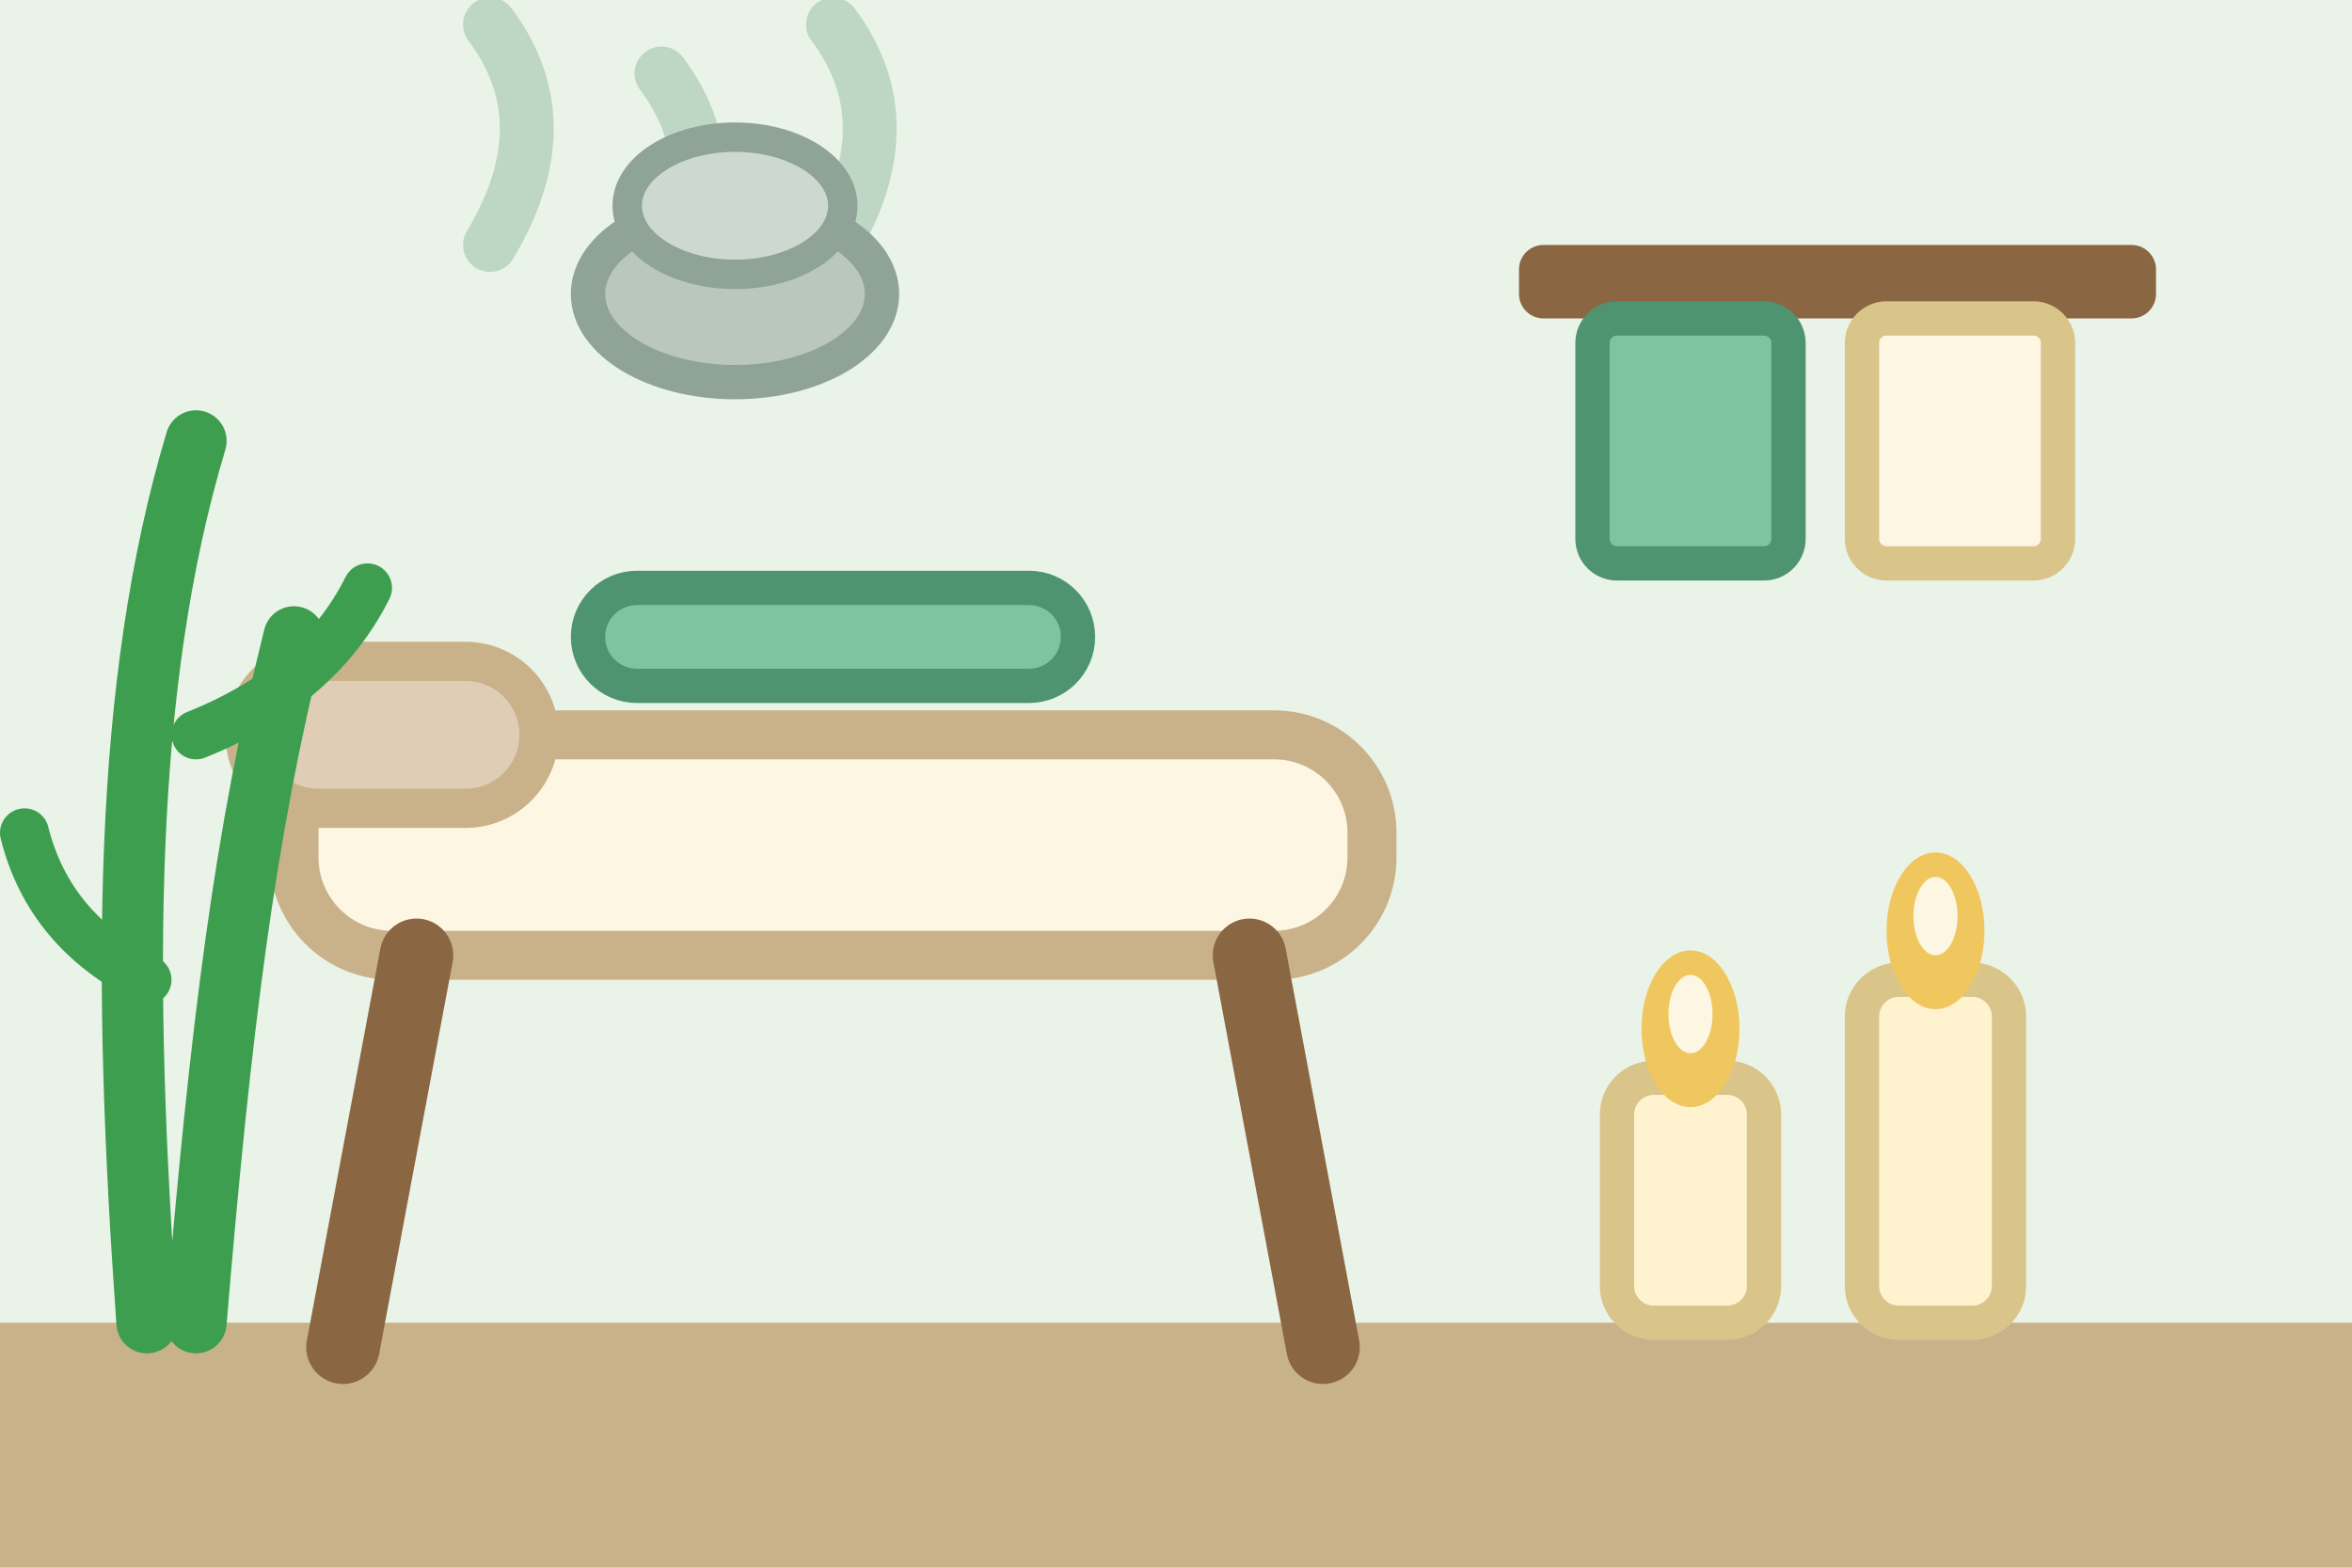
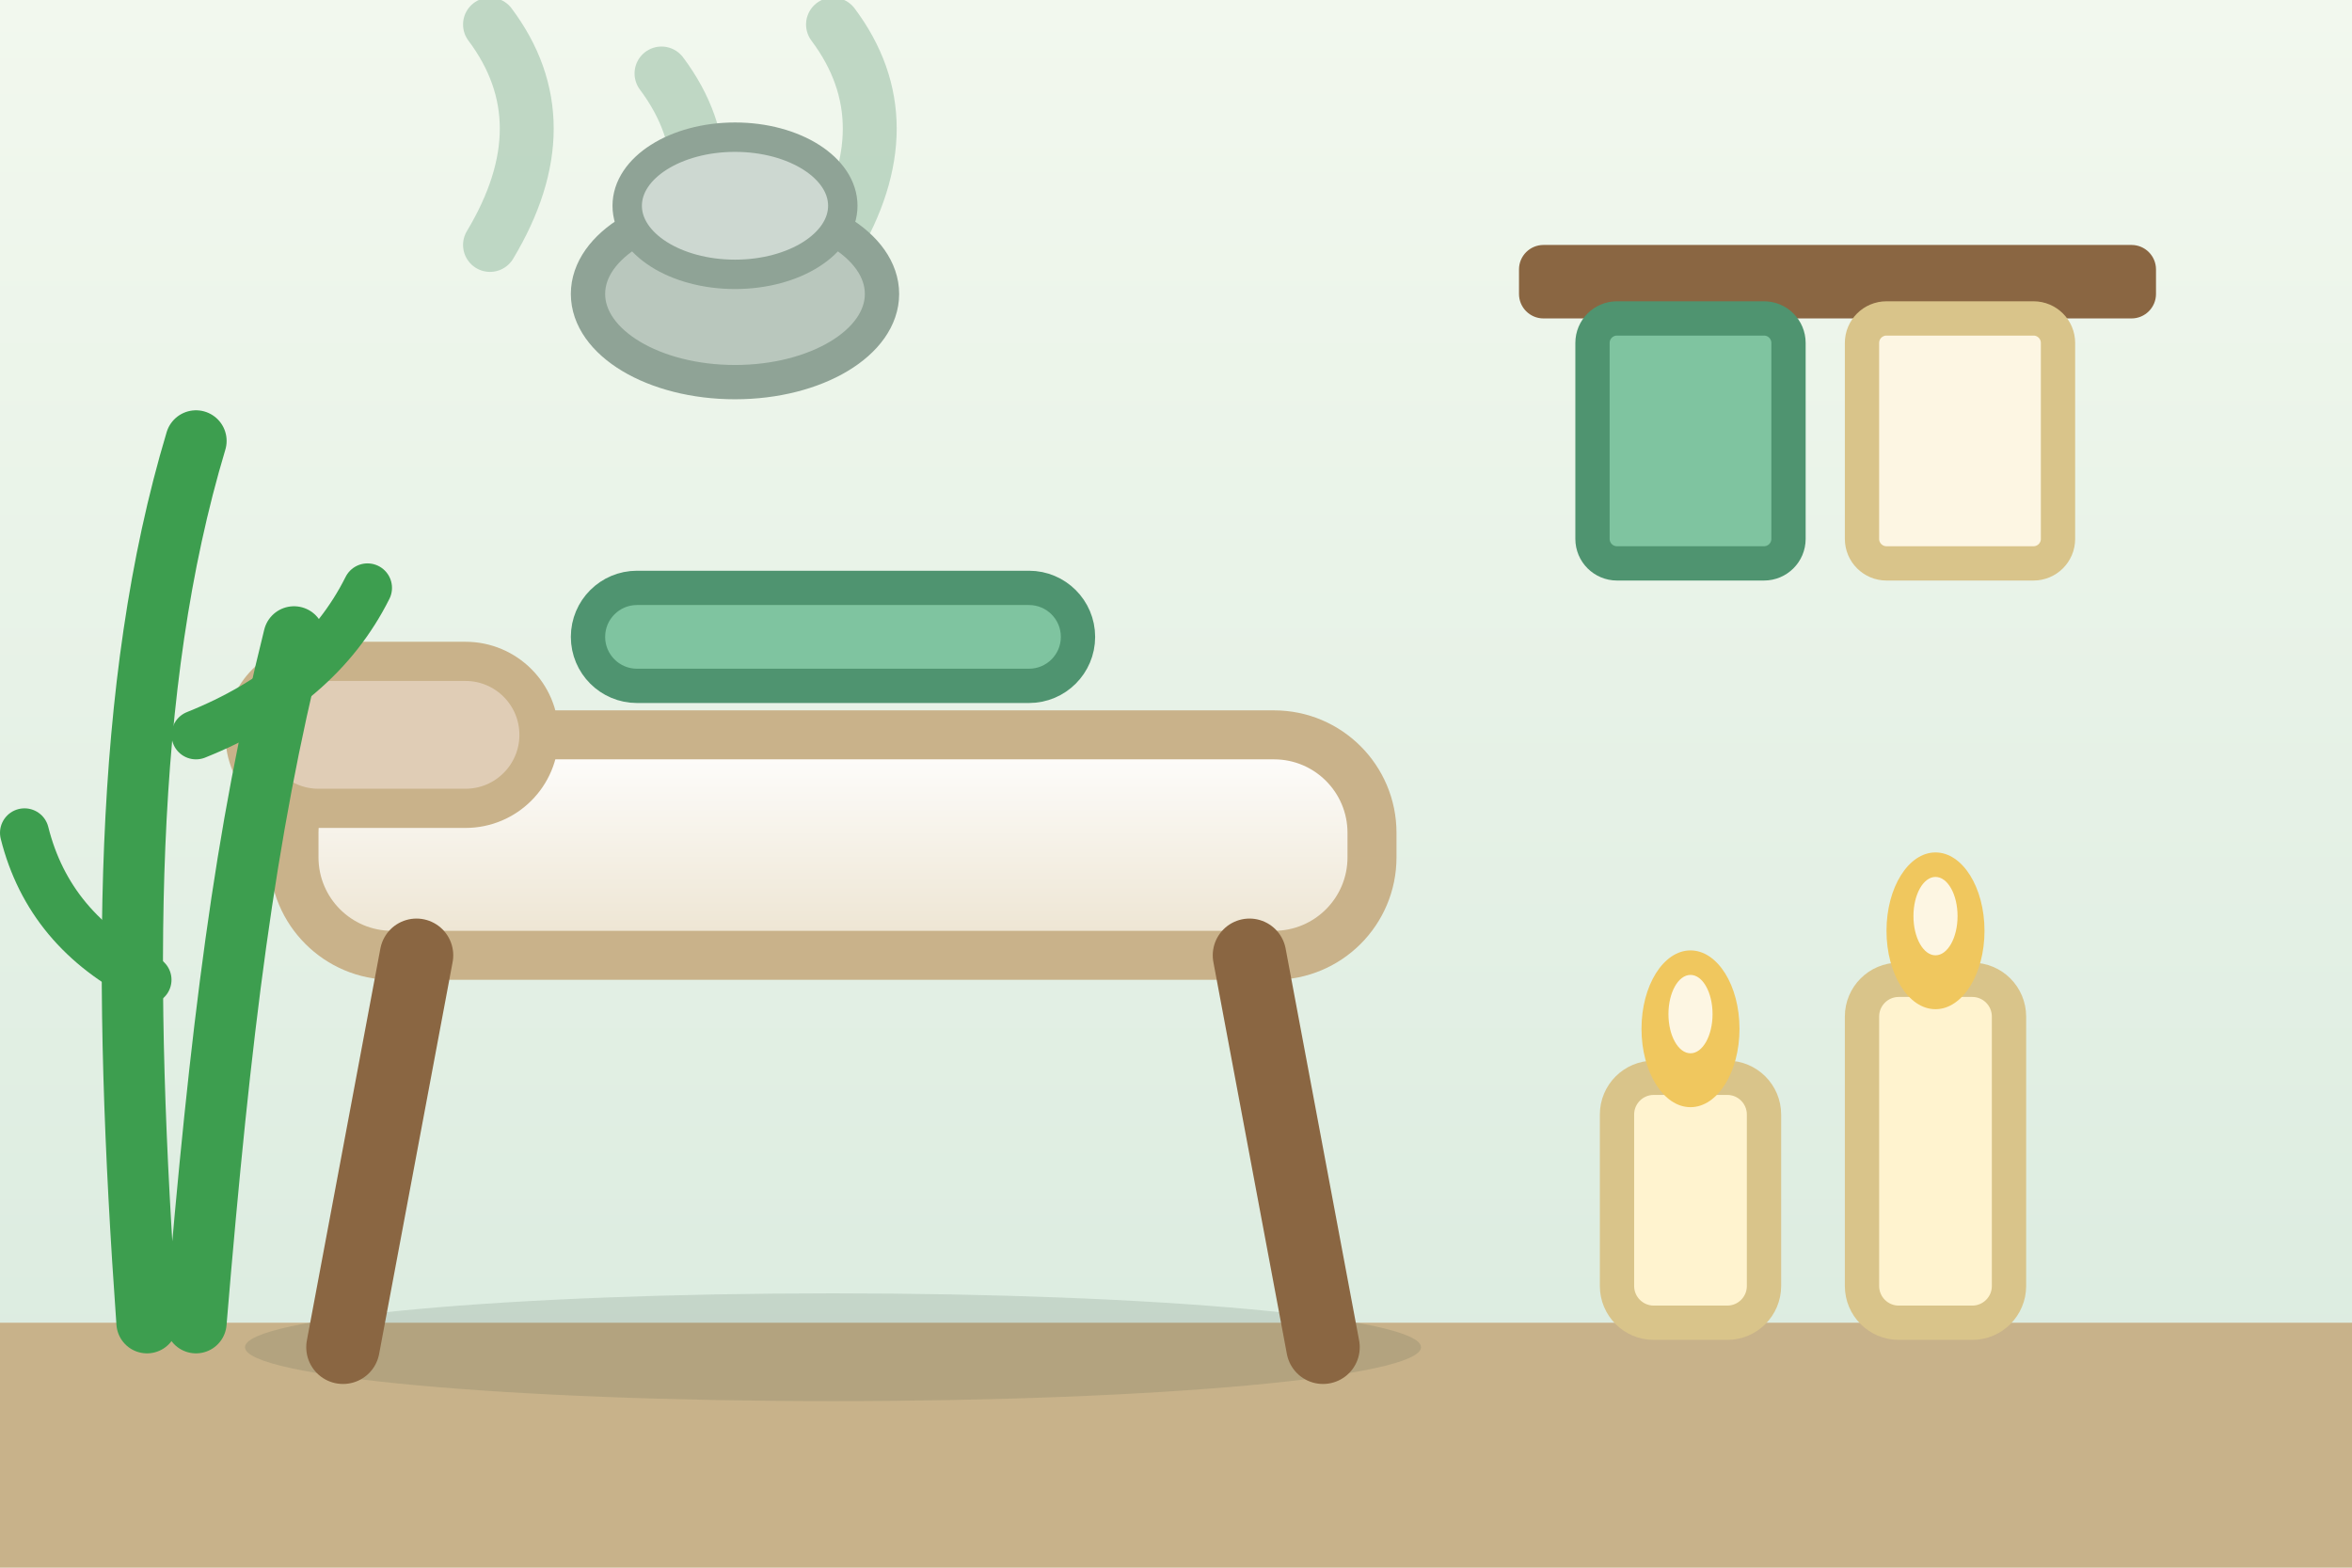
<svg xmlns="http://www.w3.org/2000/svg" width="96" height="64" viewBox="0 0 96 64">
-   <rect x="0" y="0" width="96" height="56" fill="#eaf3e8" />
+   <defs>
+     <linearGradient id="sp_wall" x1="0" y1="0" x2="0" y2="1">
+       <stop offset="0%" stop-color="#f2f8ee" />
+       <stop offset="100%" stop-color="#dcece0" />
+     </linearGradient>
+     <linearGradient id="sp_table" x1="0" y1="0" x2="0" y2="1">
+       <stop offset="0%" stop-color="#ffffff" />
+       <stop offset="100%" stop-color="#ece3cf" />
+     </linearGradient>
+   </defs>
+   <rect x="0" y="0" width="96" height="56" fill="url(#sp_wall)" />
  <rect x="0" y="54" width="96" height="10" fill="#c8b28a" />
  <path d="M 20 10 q 3 -5 0 -9 M 27 12 q 3 -5 0 -9 M 34 10 q 3 -5 0 -9" fill="none" stroke="#b9d4c0" stroke-width="2.2" stroke-linecap="round" opacity="0.9" />
-   <rect x="12" y="30" width="44" height="9" rx="4" fill="#fdf6e3" stroke="#c9b28a" stroke-width="2" />
+   <ellipse cx="34" cy="55" rx="24" ry="2.2" fill="#3a5040" opacity="0.15" />
+   <rect x="12" y="30" width="44" height="9" rx="4" fill="url(#sp_table)" stroke="#c9b28a" stroke-width="2" />
  <rect x="10" y="27" width="12" height="6" rx="3" fill="#e0cdb6" stroke="#c9b28a" stroke-width="1.6" />
  <path d="M 17 39 l -3 16 M 51 39 l 3 16" stroke="#8a6642" stroke-width="3" stroke-linecap="round" />
  <rect x="24" y="24" width="20" height="4" rx="2" fill="#7fc4a0" stroke="#4f9470" stroke-width="1.4" />
  <rect x="66" y="44" width="6" height="10" rx="1.5" fill="#fff3cf" stroke="#d9c48a" stroke-width="1.4" />
  <rect x="76" y="40" width="6" height="14" rx="1.5" fill="#fff3cf" stroke="#d9c48a" stroke-width="1.4" />
  <ellipse cx="69" cy="42" rx="2" ry="3.2" fill="#f0c75e" />
  <ellipse cx="79" cy="38" rx="2" ry="3.2" fill="#f0c75e" />
  <ellipse cx="69" cy="41.4" rx="0.9" ry="1.6" fill="#fdf6e3" />
  <ellipse cx="79" cy="37.4" rx="0.9" ry="1.6" fill="#fdf6e3" />
  <rect x="62" y="10" width="26" height="3" rx="1" fill="#8a6642" />
  <rect x="65" y="13" width="8" height="10" rx="1" fill="#7fc4a0" stroke="#4f9470" stroke-width="1.4" />
  <rect x="76" y="13" width="8" height="10" rx="1" fill="#fdf6e3" stroke="#d9c48a" stroke-width="1.4" />
  <ellipse cx="30" cy="12" rx="6" ry="3.6" fill="#b9c7bd" stroke="#8fa396" stroke-width="1.4" />
  <ellipse cx="30" cy="8.4" rx="4.4" ry="2.8" fill="#cdd8d1" stroke="#8fa396" stroke-width="1.2" />
  <path d="M 6 54 C 5 40 5 28 8 18 M 8 54 C 9 42 10 34 12 26" fill="none" stroke="#3d9e4f" stroke-width="2.5" stroke-linecap="round" />
  <path d="M 8 30 q 5 -2 7 -6 M 6 40 q -4 -2 -5 -6" fill="none" stroke="#3d9e4f" stroke-width="2" stroke-linecap="round" />
</svg>
